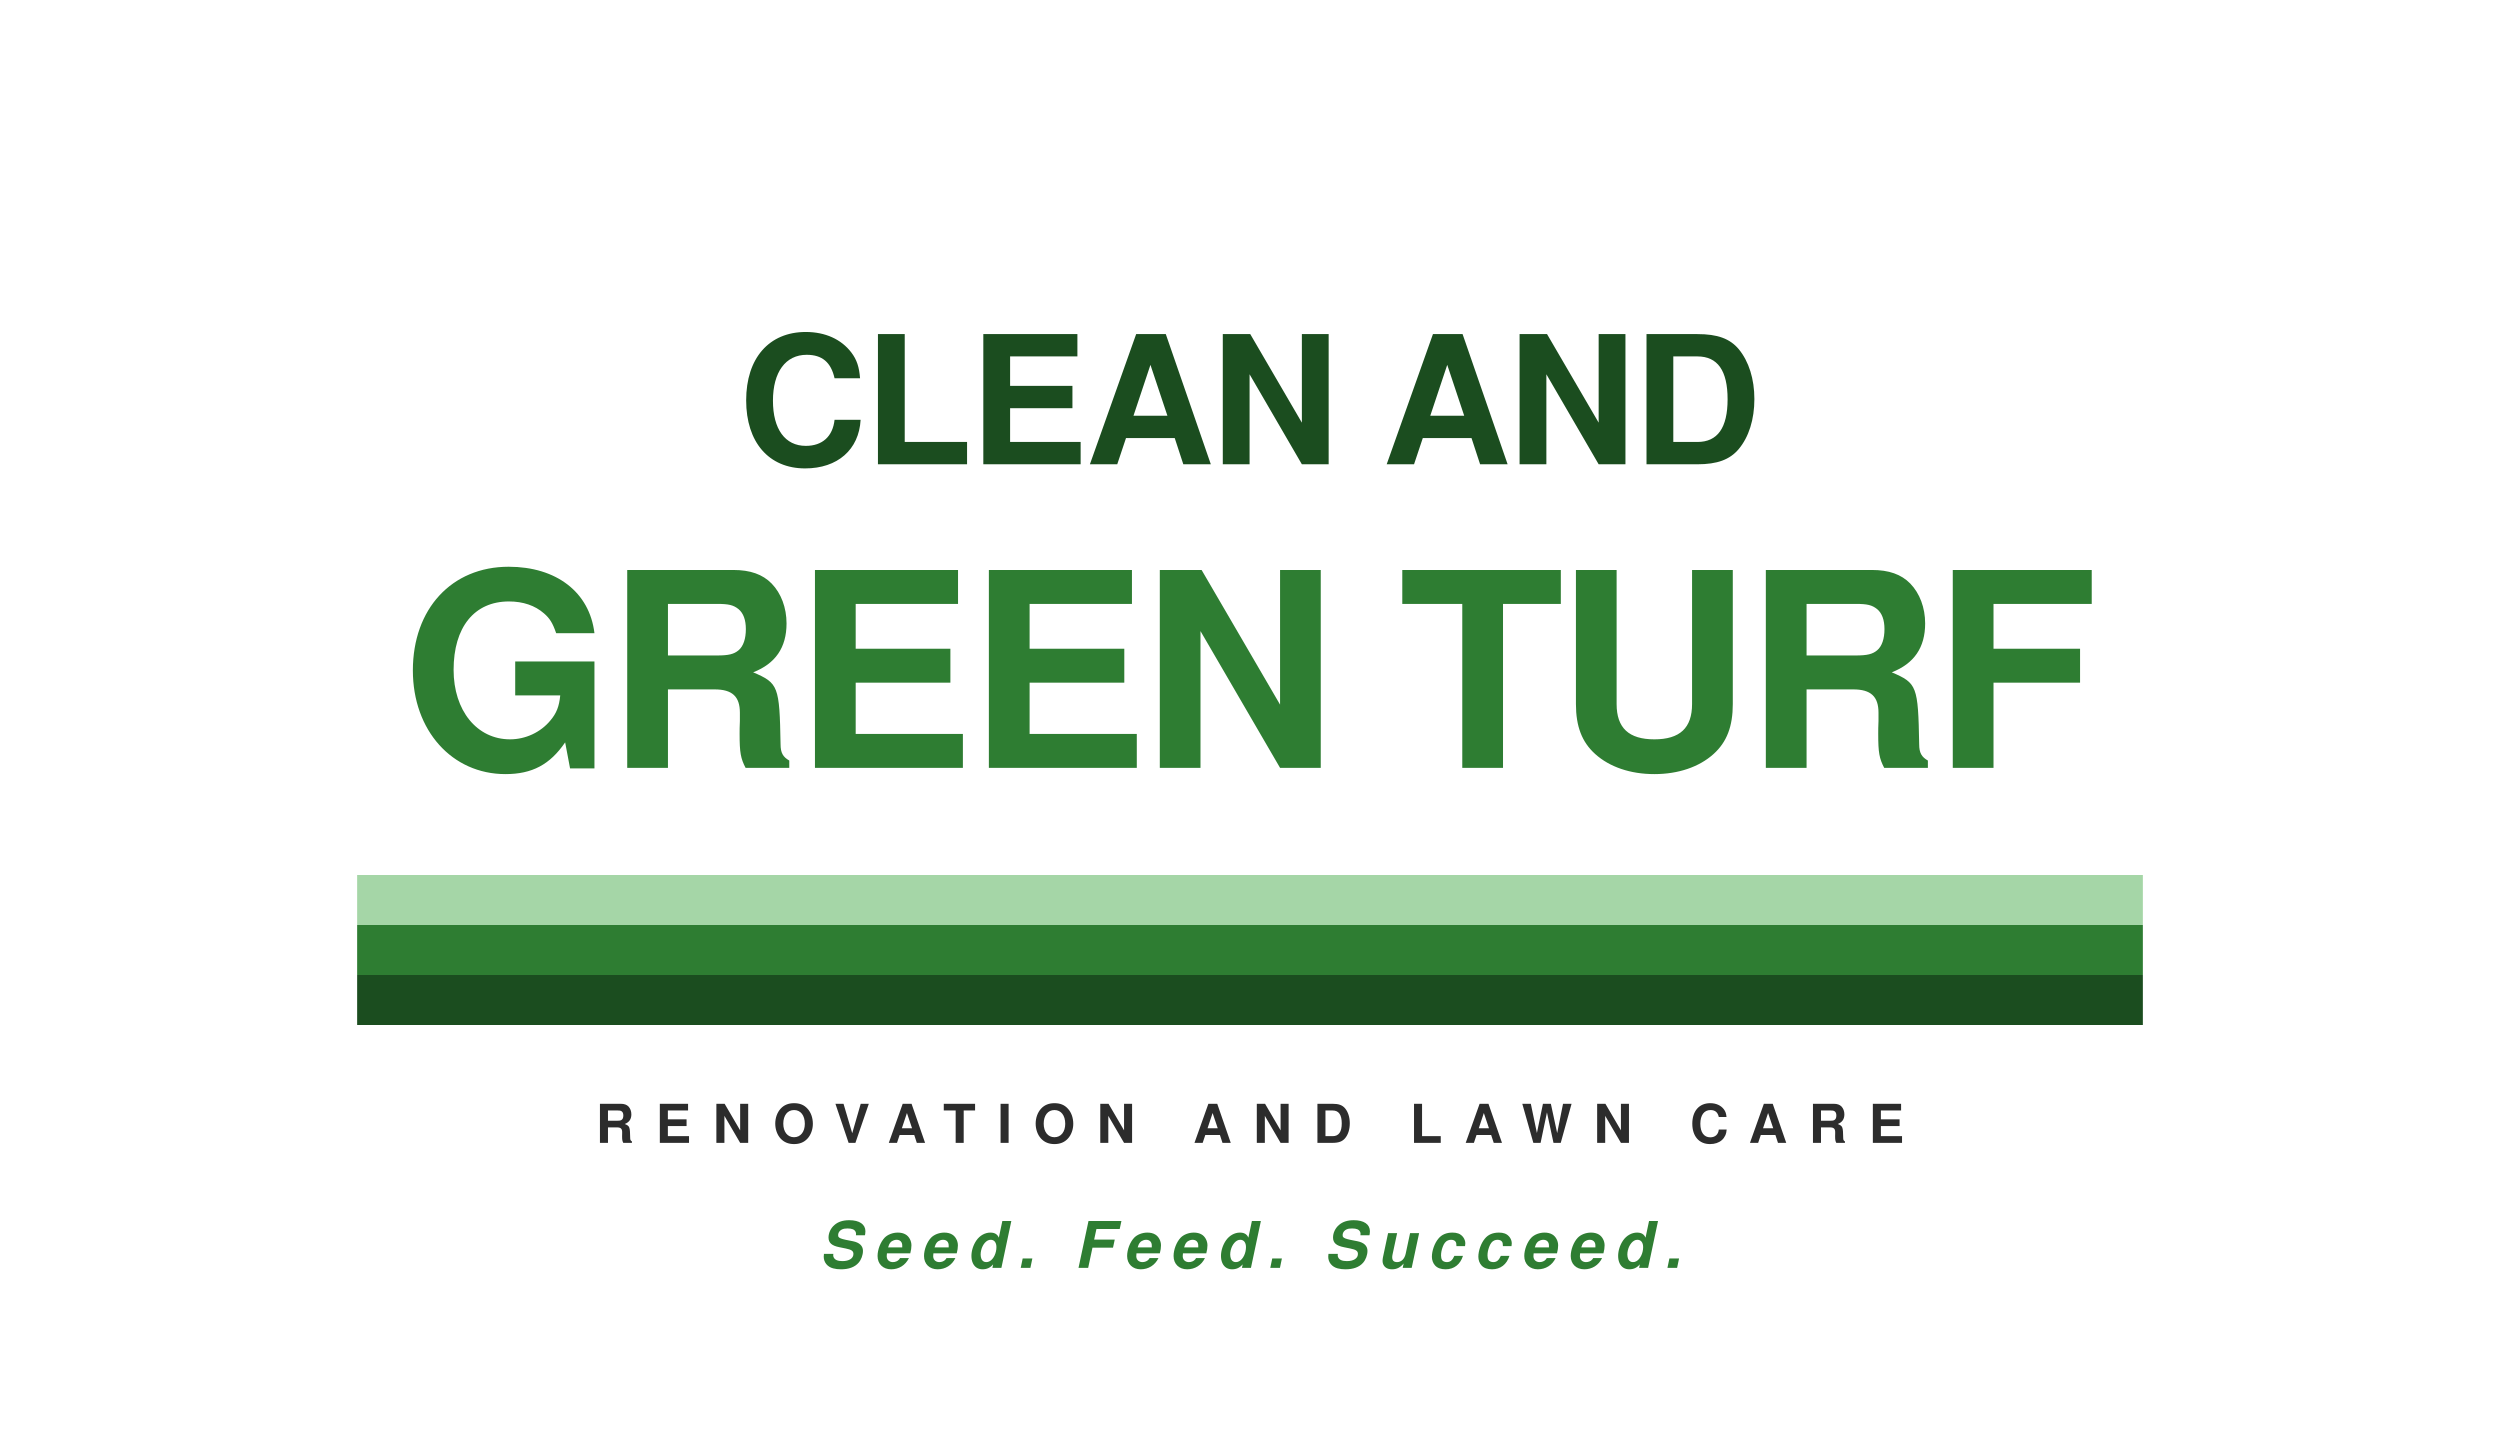
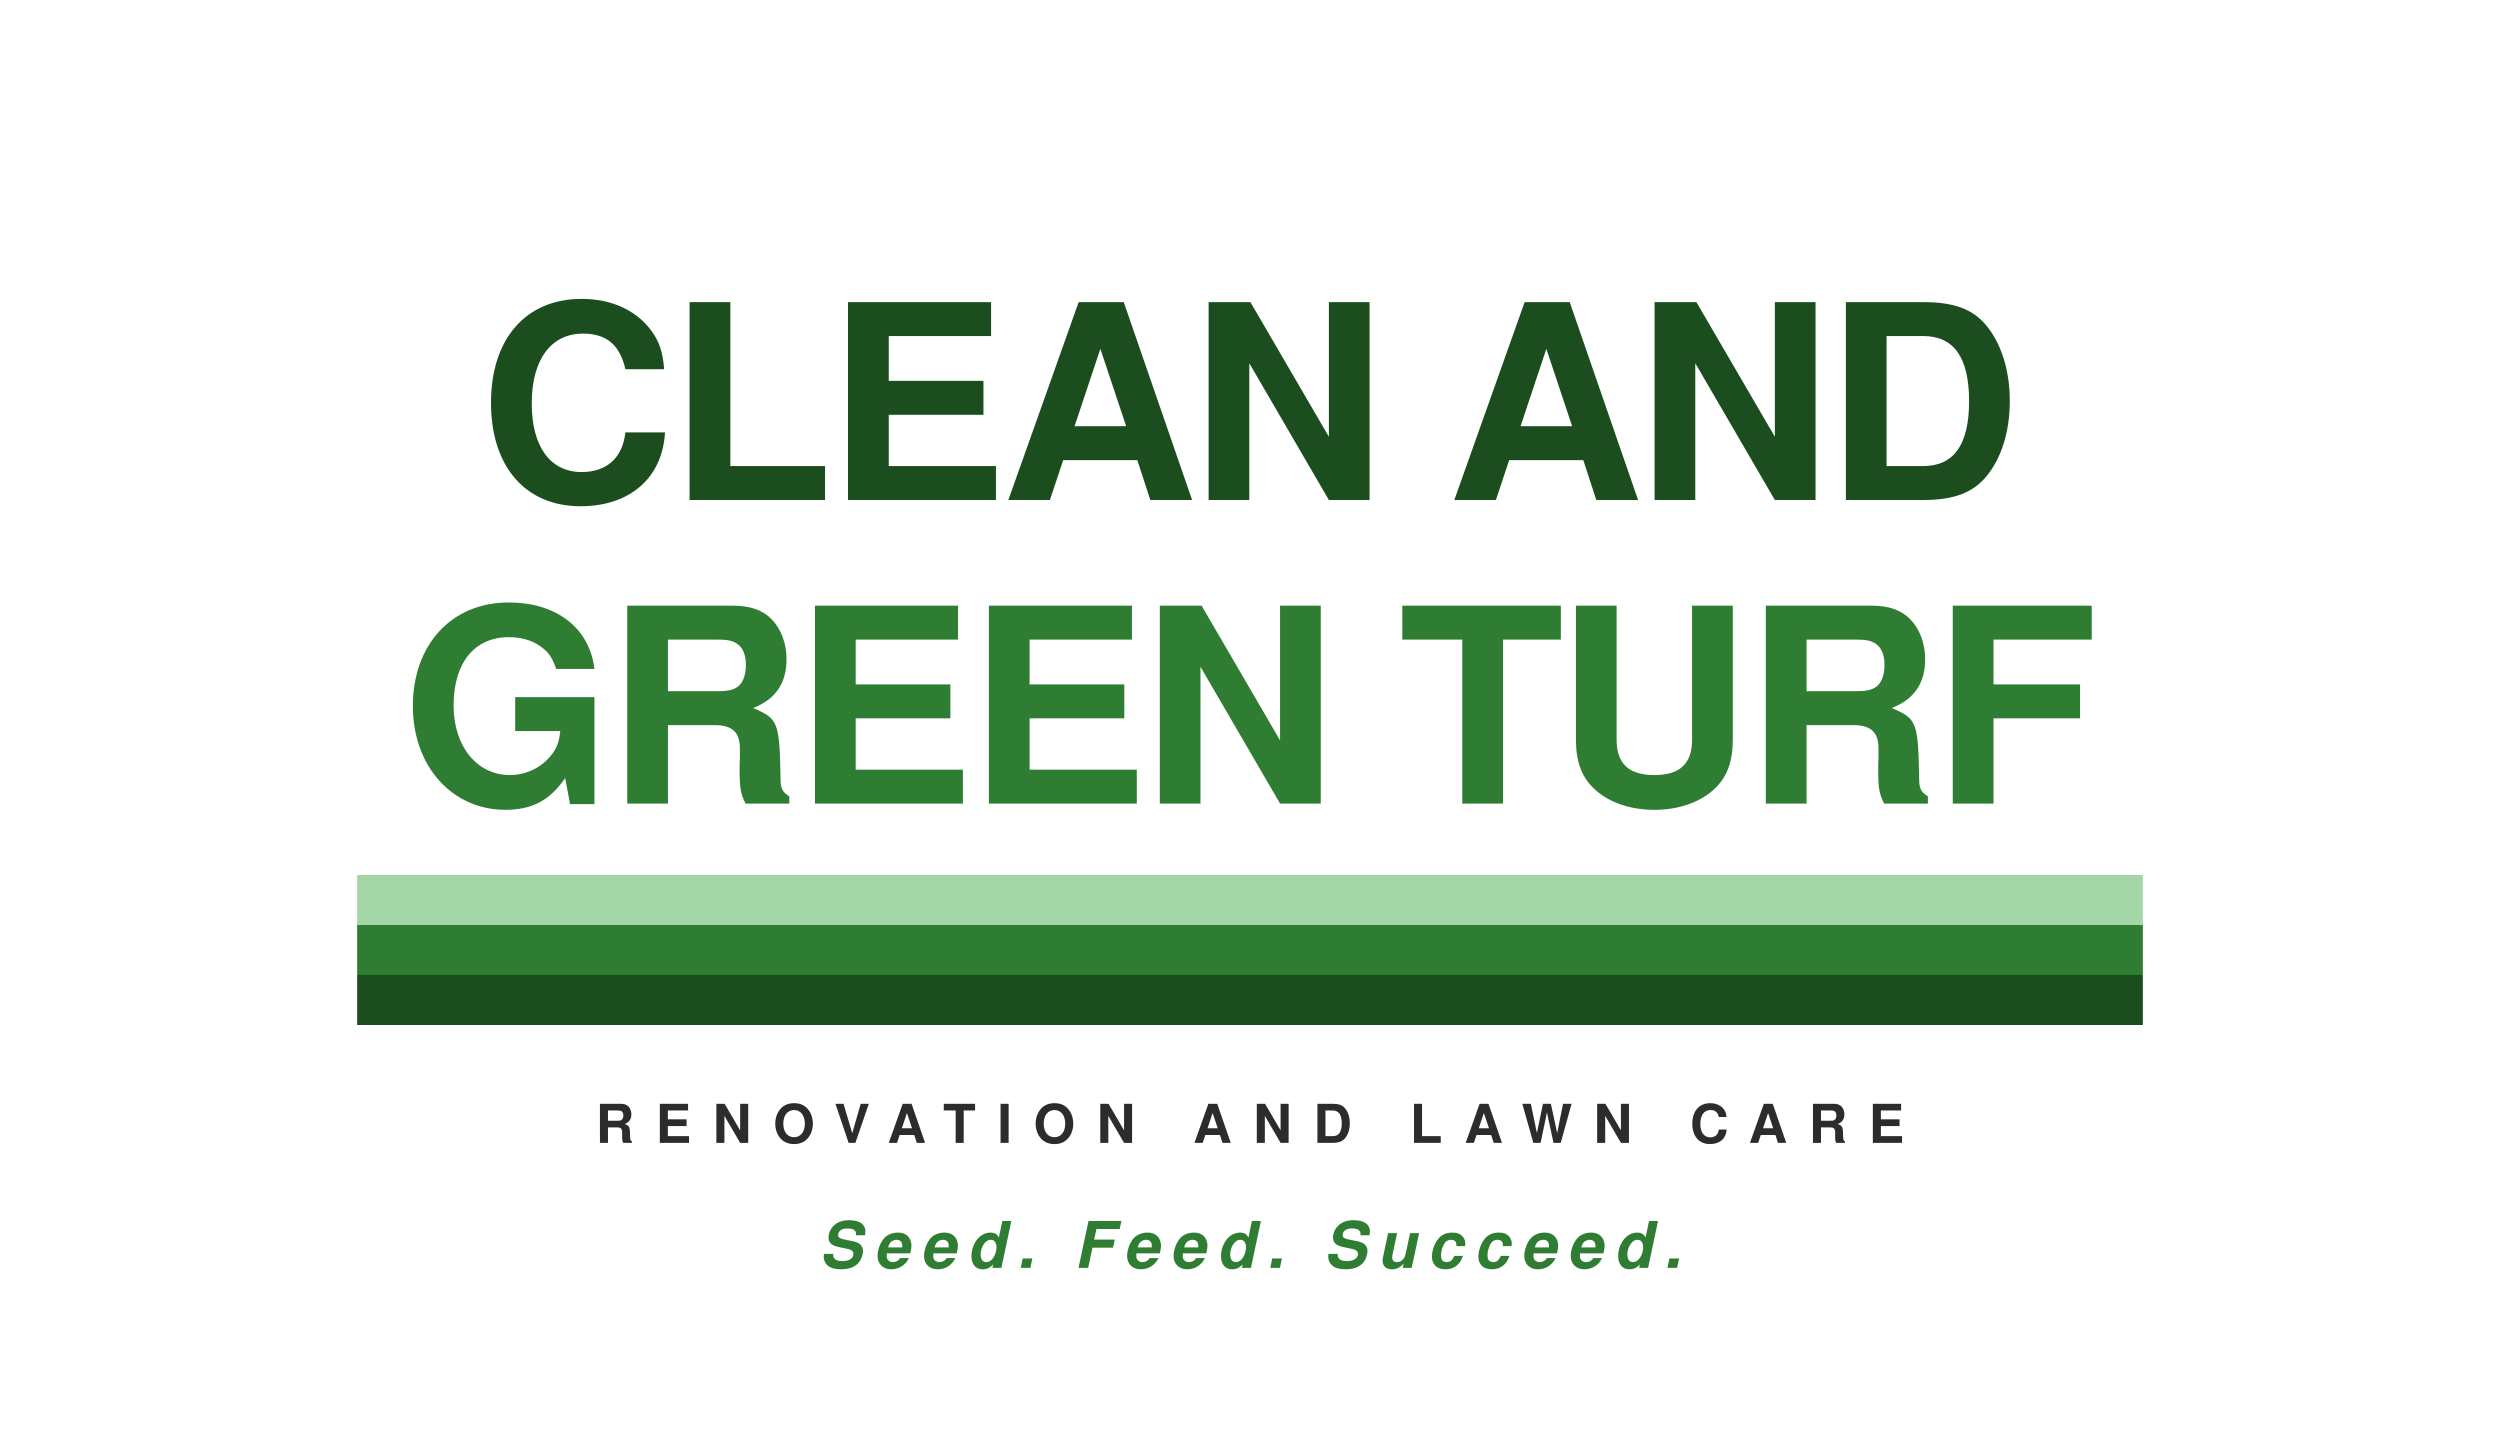
<svg xmlns="http://www.w3.org/2000/svg" viewBox="0 0 700 400">
-   <text x="350" y="130" text-anchor="middle" font-family="Helvetica, Arial, sans-serif" font-size="50" font-weight="900" fill="#1B4D1F" letter-spacing="-1">CLEAN AND</text>
-   <text x="350" y="215" text-anchor="middle" font-family="Helvetica, Arial, sans-serif" font-size="76" font-weight="900" fill="#2E7D32" letter-spacing="-2">GREEN TURF</text>
+   <text x="350" y="140" text-anchor="middle" font-family="Helvetica, Arial, sans-serif" font-size="76" font-weight="900" fill="#1B4D1F" letter-spacing="-2">CLEAN AND</text>
+   <text x="350" y="225" text-anchor="middle" font-family="Helvetica, Arial, sans-serif" font-size="76" font-weight="900" fill="#2E7D32" letter-spacing="-2">GREEN TURF</text>
  <rect x="100" y="245" width="500" height="14" fill="#A5D6A7" />
  <rect x="100" y="259" width="500" height="14" fill="#2E7D32" />
  <rect x="100" y="273" width="500" height="14" fill="#1B4D1F" />
  <text x="350" y="320" text-anchor="middle" font-family="Helvetica, Arial, sans-serif" font-size="15" font-weight="700" letter-spacing="6" fill="#2C2C2C">RENOVATION AND LAWN CARE</text>
  <text x="350" y="355" text-anchor="middle" font-family="Helvetica, Arial, sans-serif" font-style="italic" font-size="18" font-weight="700" letter-spacing="3" fill="#2E7D32">Seed.  Feed.  Succeed.</text>
</svg>
